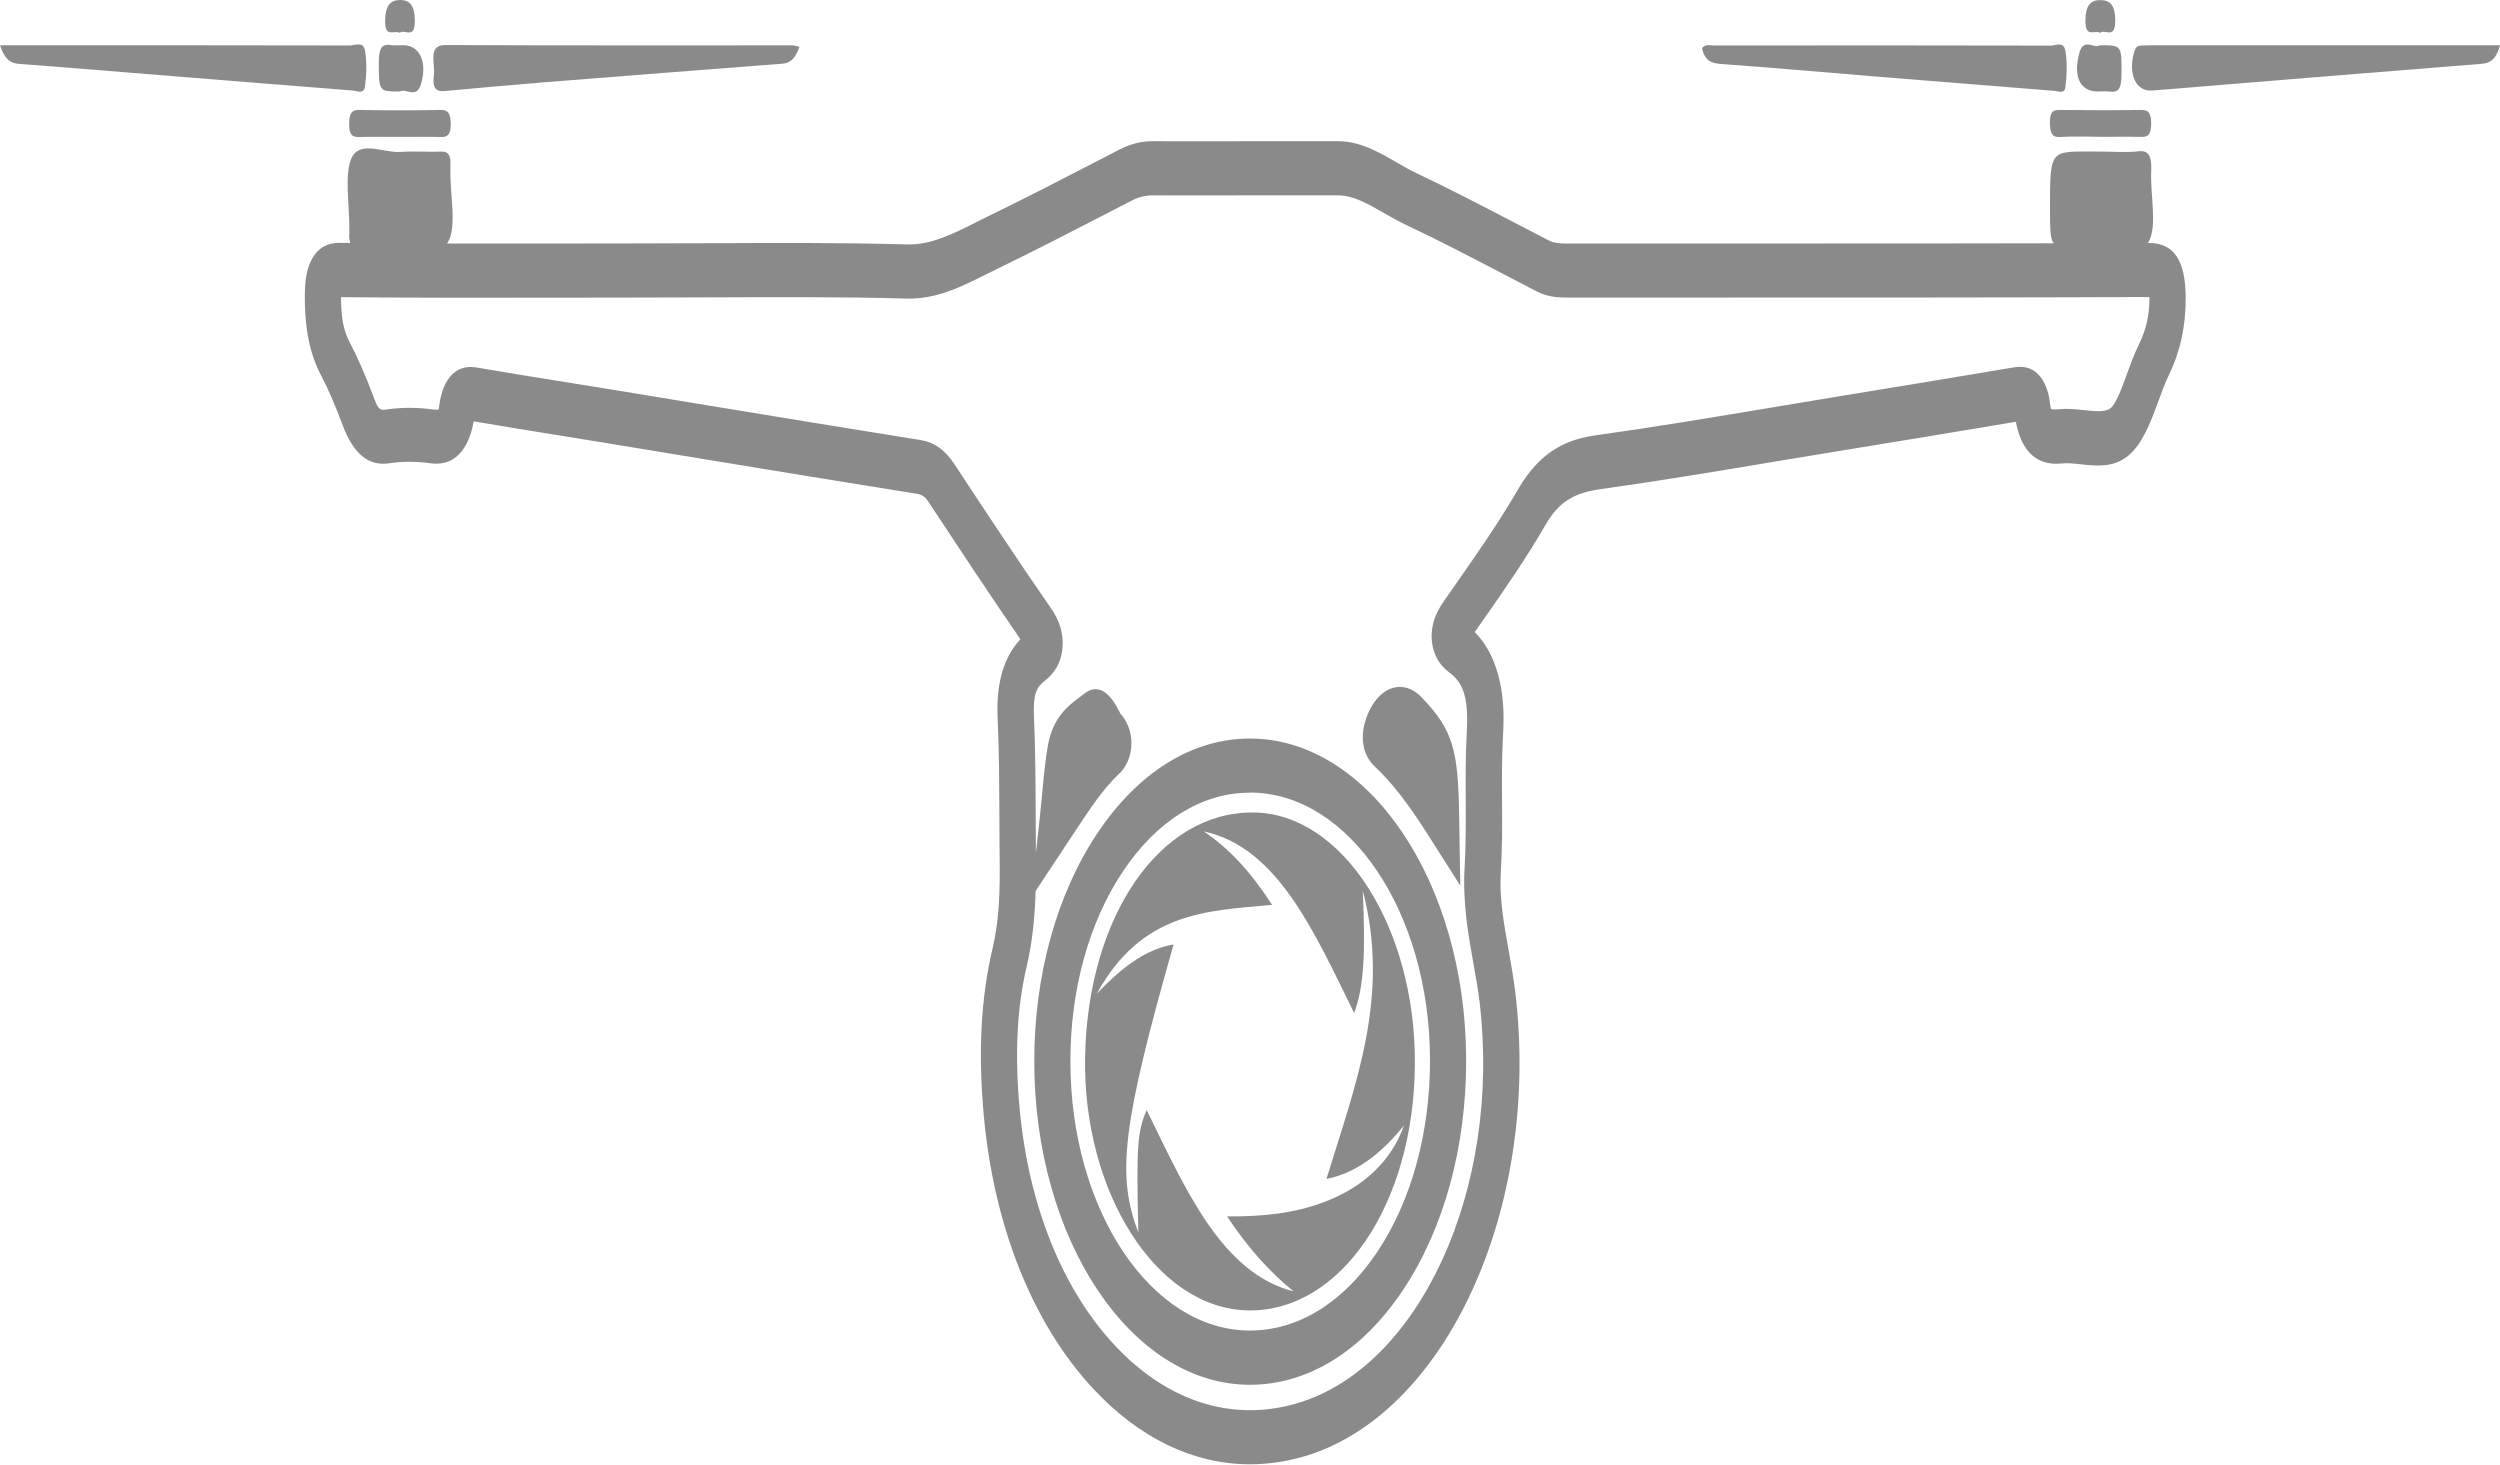
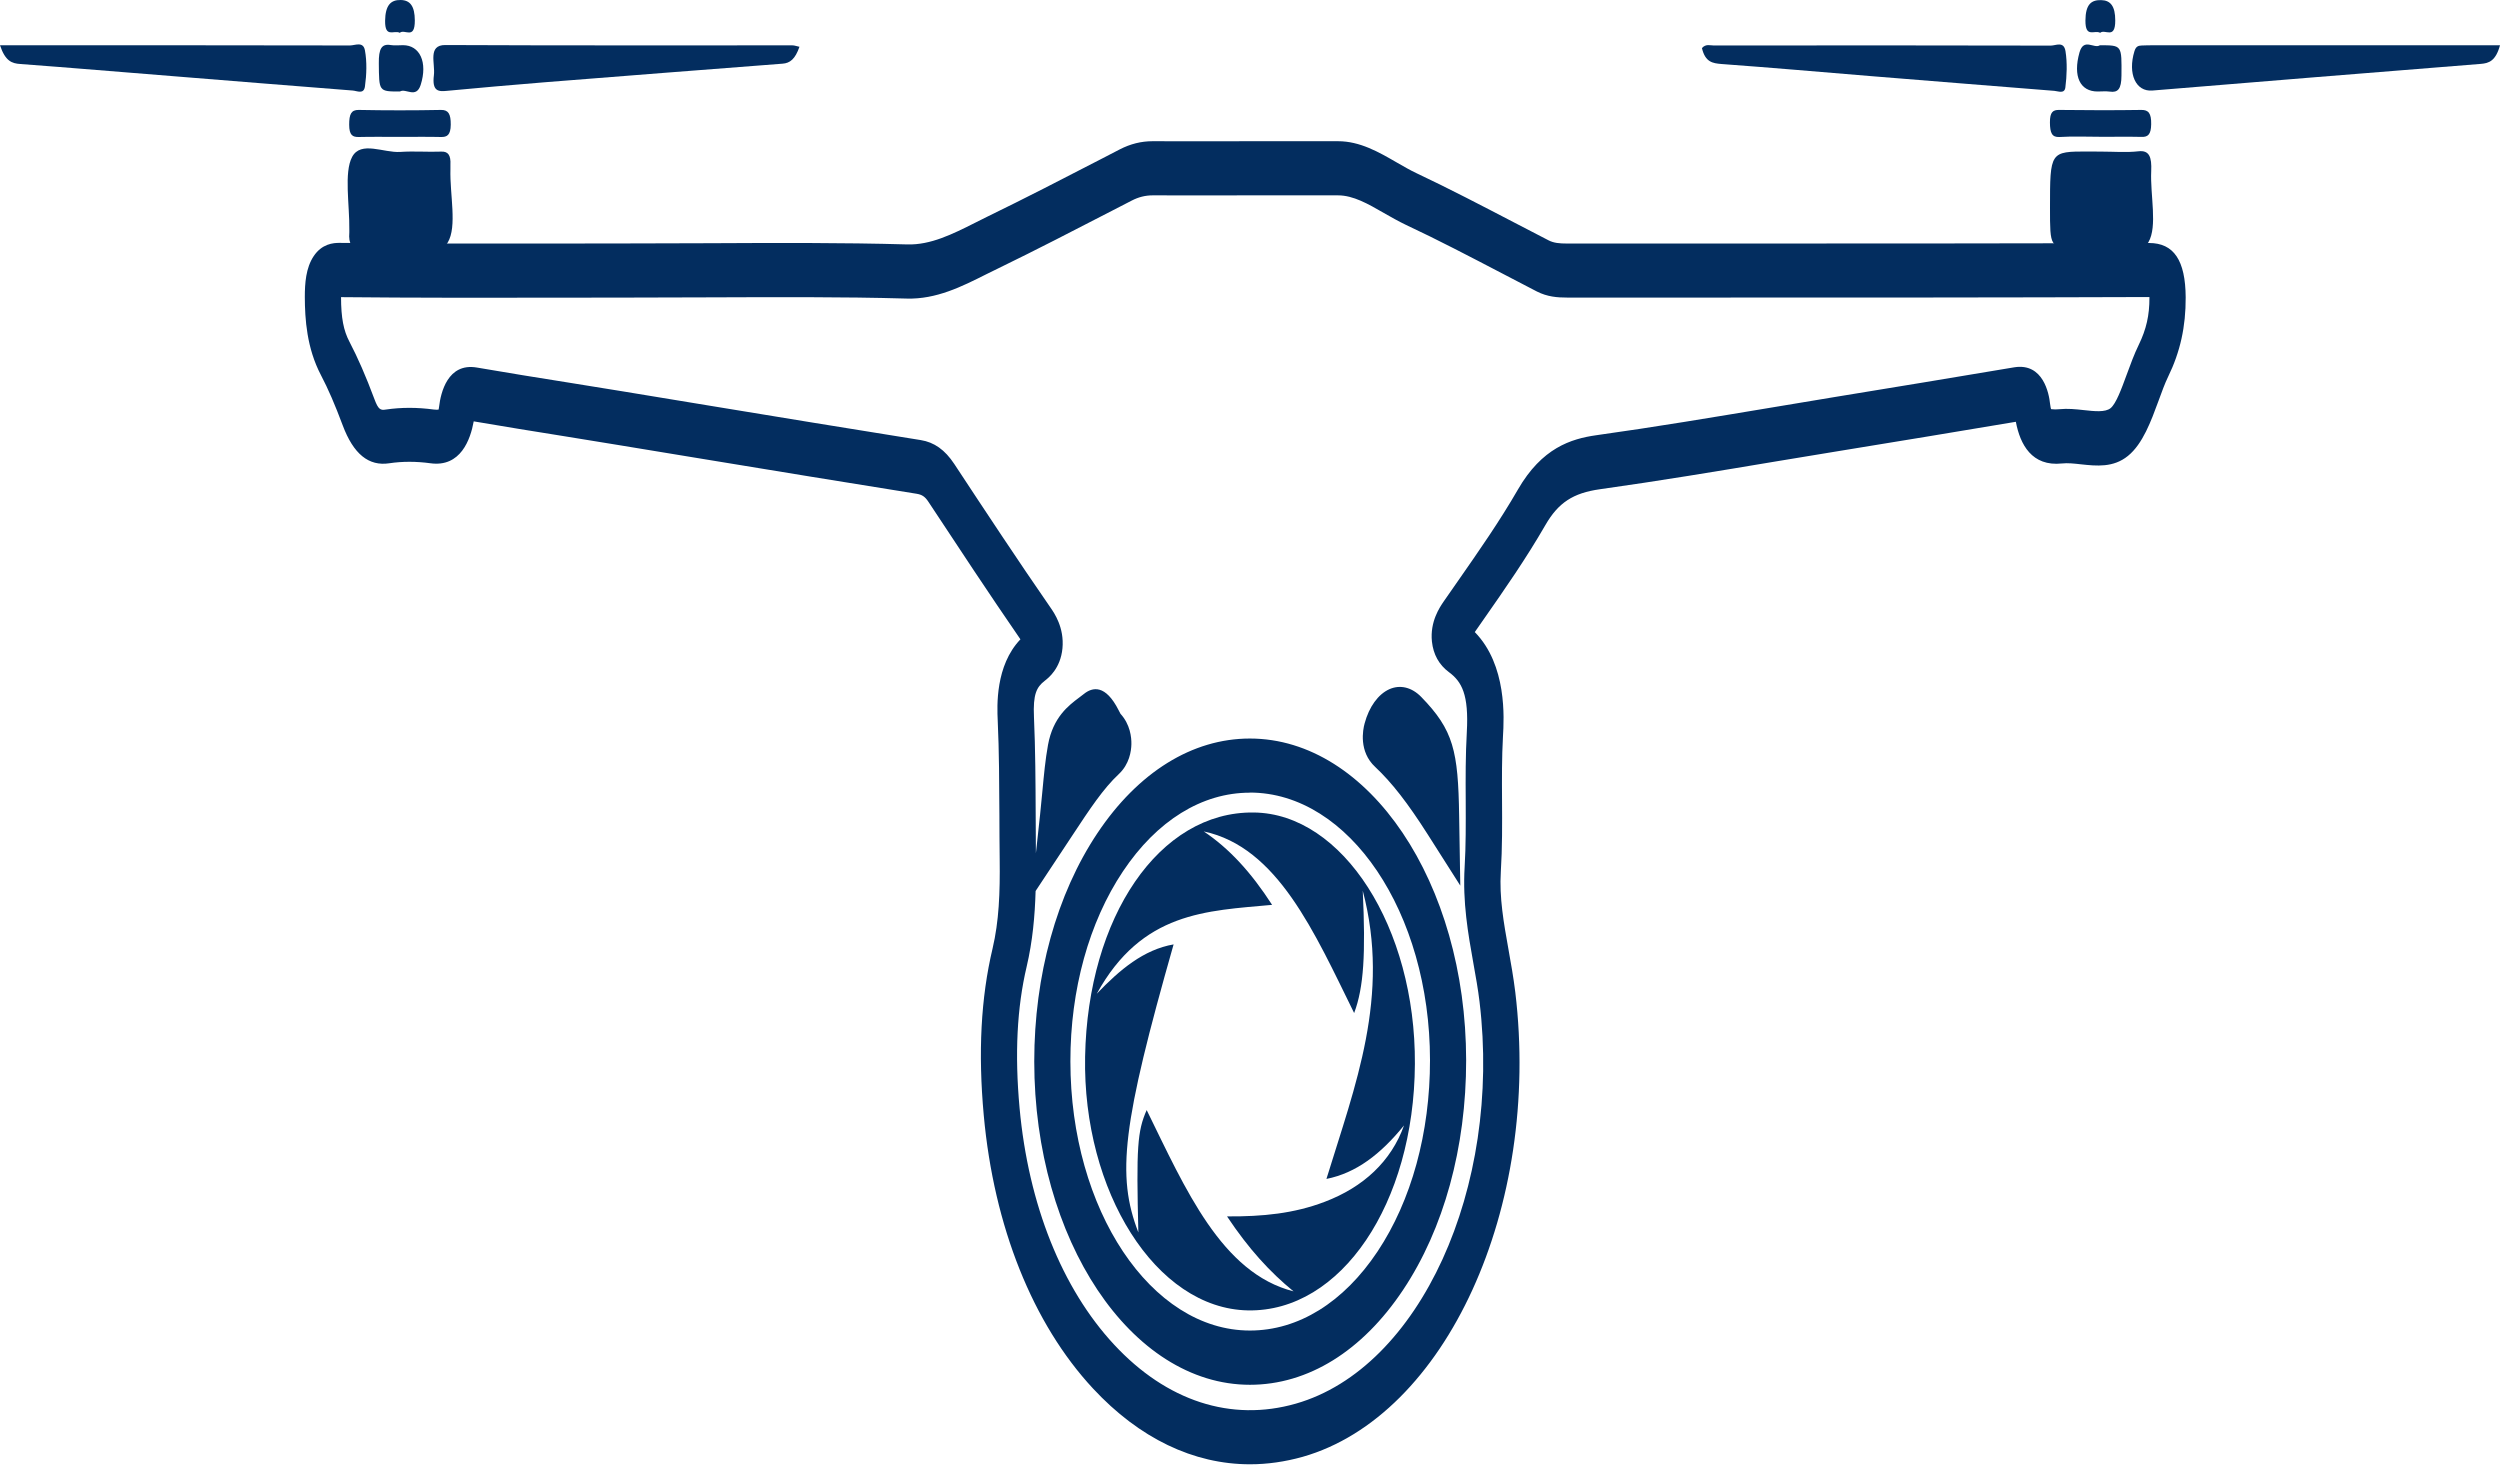
<svg xmlns="http://www.w3.org/2000/svg" width="70" height="41" viewBox="0 0 70 41" fill="none">
-   <path d="M34.998 41C33.423 41 31.902 40.275 30.603 38.877C28.916 37.061 27.829 34.344 27.545 31.227C27.385 29.469 27.464 27.941 27.792 26.558C27.972 25.791 28.003 25.003 27.991 24.051C27.985 23.638 27.985 23.223 27.983 22.807C27.978 21.94 27.976 21.043 27.936 20.172C27.918 19.775 27.867 18.638 28.572 17.901C27.699 16.634 26.834 15.321 25.996 14.051C25.9 13.905 25.817 13.851 25.669 13.826C23.677 13.508 21.686 13.181 19.695 12.853L17.321 12.462C16.825 12.38 16.326 12.301 15.83 12.219C14.975 12.083 14.119 11.944 13.264 11.798C13.173 12.304 12.899 13.09 12.049 12.971C11.652 12.917 11.265 12.917 10.904 12.971C10.323 13.062 9.896 12.711 9.596 11.91C9.381 11.334 9.187 10.885 8.986 10.503C8.589 9.745 8.537 8.936 8.535 8.314C8.535 7.935 8.563 7.502 8.784 7.171C9.011 6.834 9.316 6.795 9.535 6.801C11.591 6.822 13.681 6.822 15.704 6.819L17.722 6.816C18.441 6.816 19.16 6.813 19.879 6.81C21.69 6.801 23.563 6.792 25.406 6.844C26.056 6.862 26.664 6.559 27.304 6.237C27.415 6.183 27.527 6.125 27.638 6.07C28.703 5.552 29.781 4.997 30.824 4.457L31.357 4.181C31.652 4.03 31.952 3.954 32.27 3.954C32.272 3.954 32.274 3.954 32.278 3.954C33.194 3.957 34.109 3.957 35.023 3.954C35.837 3.954 36.651 3.951 37.465 3.954C38.079 3.954 38.604 4.257 39.112 4.551C39.303 4.66 39.485 4.767 39.665 4.851C40.585 5.285 41.506 5.767 42.399 6.231C42.719 6.398 43.041 6.565 43.363 6.731C43.505 6.804 43.663 6.819 43.874 6.819H48.149C52.091 6.819 56.162 6.819 60.166 6.804C60.168 6.804 60.17 6.804 60.172 6.804C60.867 6.804 61.193 7.289 61.199 8.326C61.203 9.145 61.047 9.851 60.707 10.549C60.614 10.74 60.529 10.976 60.438 11.225C60.231 11.789 59.998 12.429 59.583 12.765C59.174 13.099 58.698 13.047 58.276 13.002C58.08 12.98 57.896 12.959 57.736 12.977C56.891 13.068 56.563 12.444 56.444 11.81C54.793 12.089 53.14 12.359 51.489 12.629C50.896 12.726 50.303 12.826 49.707 12.923C48.099 13.193 46.436 13.469 44.795 13.699C44.046 13.805 43.633 14.075 43.272 14.7C42.73 15.64 42.128 16.504 41.545 17.338C41.459 17.459 41.377 17.577 41.293 17.698C42.197 18.62 42.114 20.106 42.083 20.621C42.051 21.203 42.053 21.792 42.057 22.413C42.061 23.062 42.065 23.735 42.023 24.408C41.978 25.133 42.104 25.837 42.237 26.582C42.306 26.967 42.377 27.365 42.428 27.78C43.153 33.811 40.483 39.648 36.475 40.791C35.979 40.93 35.487 41 34.998 41ZM28.997 24.948C28.977 25.639 28.914 26.352 28.746 27.067C28.475 28.217 28.41 29.511 28.548 31.024C28.795 33.726 29.735 36.079 31.195 37.649C32.665 39.232 34.472 39.82 36.283 39.302C39.748 38.313 42.055 33.265 41.427 28.05C41.385 27.698 41.322 27.346 41.255 26.974C41.105 26.134 40.951 25.263 41.01 24.272C41.046 23.672 41.042 23.065 41.04 22.422C41.036 21.795 41.034 21.146 41.071 20.494C41.129 19.448 40.931 19.087 40.57 18.82C40.293 18.614 40.133 18.326 40.094 17.965C40.036 17.404 40.315 17.001 40.42 16.846C40.56 16.643 40.7 16.443 40.842 16.24C41.407 15.43 41.992 14.591 42.503 13.705C43.173 12.544 43.987 12.286 44.698 12.186C46.331 11.959 47.987 11.68 49.592 11.413C50.187 11.313 50.78 11.213 51.376 11.116C53.049 10.843 54.724 10.567 56.397 10.285C57.213 10.152 57.373 11.028 57.401 11.301C57.412 11.401 57.426 11.443 57.43 11.455C57.432 11.452 57.466 11.464 57.549 11.464C57.58 11.464 57.614 11.461 57.659 11.458C57.894 11.434 58.125 11.458 58.347 11.483C58.643 11.516 58.947 11.549 59.097 11.428C59.249 11.304 59.401 10.891 59.546 10.494C59.65 10.212 59.755 9.921 59.887 9.651C60.097 9.218 60.186 8.827 60.184 8.335C60.184 8.329 60.184 8.323 60.184 8.317C60.18 8.317 60.174 8.317 60.168 8.317C56.162 8.332 52.089 8.332 48.149 8.332H43.874C43.608 8.332 43.325 8.311 43.033 8.162C42.711 7.996 42.389 7.829 42.067 7.659C41.182 7.198 40.269 6.719 39.363 6.295C39.153 6.195 38.948 6.076 38.749 5.964C38.308 5.71 37.893 5.47 37.465 5.47C36.651 5.467 35.839 5.47 35.025 5.47C34.109 5.47 33.192 5.473 32.276 5.47C32.274 5.47 32.274 5.47 32.272 5.47C32.068 5.47 31.877 5.519 31.689 5.616L31.156 5.891C30.109 6.431 29.026 6.992 27.952 7.514C27.843 7.565 27.735 7.62 27.626 7.674C26.933 8.023 26.216 8.384 25.388 8.36C23.555 8.308 21.688 8.32 19.883 8.326C19.162 8.329 18.443 8.332 17.722 8.332L15.707 8.335C13.689 8.338 11.603 8.341 9.549 8.32C9.551 8.902 9.618 9.254 9.786 9.572C10.019 10.018 10.242 10.527 10.483 11.173C10.594 11.473 10.655 11.492 10.807 11.467C11.234 11.404 11.684 11.404 12.146 11.467C12.217 11.477 12.259 11.473 12.282 11.467C12.286 11.449 12.292 11.419 12.296 11.377C12.34 11.004 12.533 10.152 13.351 10.291C14.214 10.44 15.079 10.579 15.941 10.716C16.44 10.794 16.938 10.876 17.436 10.958L19.808 11.349C21.799 11.677 23.788 12.004 25.779 12.322C26.16 12.383 26.457 12.595 26.719 12.99C27.596 14.321 28.501 15.694 29.412 17.01C29.52 17.165 29.803 17.574 29.749 18.153C29.694 18.72 29.358 18.981 29.248 19.066C29.024 19.242 28.922 19.436 28.951 20.076C28.991 20.988 28.995 21.91 28.999 22.801C29.001 23.165 29.001 23.529 29.005 23.893L29.123 22.804C29.149 22.568 29.169 22.35 29.188 22.143C29.23 21.695 29.269 21.273 29.344 20.858C29.485 20.079 29.925 19.751 30.215 19.533C30.259 19.499 30.304 19.466 30.346 19.433C30.589 19.236 30.954 19.157 31.324 19.891C31.341 19.924 31.357 19.957 31.373 19.985C31.646 20.285 31.683 20.645 31.679 20.837C31.675 21.031 31.624 21.395 31.328 21.673C30.889 22.083 30.512 22.656 30.036 23.377L28.997 24.948ZM34.998 38.774C31.669 38.774 28.961 34.711 28.959 29.721C28.959 27.307 29.587 25.036 30.727 23.329C31.867 21.622 33.384 20.679 34.996 20.679C38.332 20.679 41.05 24.721 41.052 29.687C41.054 32.125 40.427 34.408 39.286 36.118C38.146 37.831 36.623 38.774 34.998 38.774ZM34.996 21.437V22.195C33.654 22.195 32.392 22.977 31.442 24.399C30.492 25.821 29.969 27.71 29.971 29.718C29.971 33.874 32.228 37.255 34.998 37.255C36.352 37.255 37.619 36.47 38.569 35.045C39.519 33.62 40.042 31.716 40.04 29.684C40.038 25.551 37.775 22.192 34.996 22.192V21.437ZM40.888 24.797L39.985 23.377C39.414 22.48 38.972 21.913 38.507 21.476C38.041 21.046 38.16 20.433 38.209 20.257C38.334 19.791 38.587 19.442 38.899 19.299C39.203 19.163 39.529 19.242 39.795 19.515C40.7 20.445 40.828 21.025 40.856 22.838L40.888 24.797Z" fill="#8A8A8A" />
-   <path d="M70 1.268C69.879 1.71 69.688 1.771 69.461 1.789C66.397 2.032 63.333 2.283 60.268 2.535C59.802 2.574 59.571 2.068 59.764 1.434C59.81 1.283 59.887 1.28 59.97 1.274C60.084 1.268 60.199 1.268 60.313 1.268C63.369 1.268 66.427 1.268 69.484 1.268C69.64 1.268 69.796 1.268 70 1.268Z" fill="#8A8A8A" />
-   <path d="M0 1.267C0.172 1.267 0.296 1.267 0.421 1.267C3.546 1.267 6.672 1.267 9.797 1.273C9.943 1.273 10.17 1.149 10.218 1.41C10.277 1.725 10.265 2.095 10.218 2.423C10.186 2.65 9.997 2.544 9.878 2.535C8.197 2.404 6.518 2.268 4.837 2.132C3.415 2.019 1.991 1.898 0.567 1.792C0.338 1.777 0.148 1.716 0 1.267Z" fill="#8A8A8A" />
-   <path d="M47.654 1.346C47.765 1.222 47.883 1.274 47.99 1.274C51.134 1.271 54.279 1.268 57.422 1.277C57.564 1.277 57.787 1.143 57.834 1.434C57.886 1.756 57.872 2.12 57.83 2.45C57.805 2.635 57.629 2.553 57.524 2.544C55.827 2.411 54.129 2.271 52.432 2.135C51.02 2.019 49.608 1.895 48.197 1.792C47.958 1.771 47.747 1.744 47.654 1.346Z" fill="#8A8A8A" />
-   <path d="M22.385 1.31C22.264 1.658 22.118 1.768 21.911 1.783C19.689 1.953 17.467 2.128 15.245 2.304C14.334 2.377 13.423 2.459 12.511 2.544C12.292 2.565 12.09 2.571 12.149 2.107C12.191 1.78 11.966 1.258 12.469 1.261C15.709 1.276 18.948 1.27 22.189 1.27C22.245 1.27 22.298 1.292 22.385 1.31Z" fill="#8A8A8A" />
-   <path d="M11.278 6.934C10.82 6.934 10.449 6.919 10.079 6.94C9.858 6.953 9.754 6.843 9.781 6.507C9.783 6.486 9.781 6.464 9.781 6.443C9.791 5.74 9.627 4.827 9.86 4.393C10.105 3.936 10.741 4.284 11.207 4.254C11.591 4.227 11.976 4.26 12.361 4.245C12.543 4.239 12.627 4.342 12.612 4.615C12.61 4.657 12.614 4.7 12.612 4.742C12.592 5.443 12.805 6.343 12.537 6.789C12.268 7.244 11.654 6.862 11.278 6.934Z" fill="#8A8A8A" />
-   <path d="M58.85 4.245C59.193 4.245 59.537 4.275 59.879 4.236C60.179 4.202 60.252 4.393 60.234 4.791C60.203 5.47 60.416 6.34 60.155 6.783C59.885 7.237 59.294 6.886 58.844 6.928C58.603 6.952 58.358 6.931 58.115 6.931C57.4 6.931 57.4 6.931 57.4 5.827C57.4 4.242 57.4 4.242 58.463 4.242C58.593 4.245 58.723 4.245 58.85 4.245Z" fill="#8A8A8A" />
-   <path d="M11.197 3.833C10.812 3.833 10.429 3.827 10.044 3.836C9.876 3.839 9.777 3.79 9.777 3.49C9.777 3.199 9.832 3.075 10.044 3.078C10.812 3.093 11.579 3.093 12.349 3.078C12.556 3.075 12.623 3.193 12.621 3.49C12.618 3.787 12.515 3.839 12.349 3.836C11.966 3.827 11.582 3.833 11.197 3.833Z" fill="#8A8A8A" />
-   <path d="M58.818 3.83C58.435 3.83 58.05 3.812 57.667 3.836C57.455 3.848 57.4 3.724 57.398 3.429C57.396 3.138 57.483 3.075 57.657 3.078C58.425 3.087 59.19 3.09 59.958 3.078C60.157 3.075 60.239 3.172 60.233 3.481C60.229 3.766 60.14 3.839 59.968 3.833C59.585 3.824 59.2 3.833 58.818 3.83Z" fill="#8A8A8A" />
-   <path d="M11.198 2.562C10.599 2.562 10.615 2.562 10.607 1.765C10.603 1.374 10.68 1.216 10.943 1.262C11.055 1.28 11.17 1.265 11.284 1.265C11.754 1.265 11.982 1.741 11.778 2.38C11.65 2.771 11.365 2.462 11.198 2.562Z" fill="#8A8A8A" />
-   <path d="M58.798 1.267C59.423 1.267 59.407 1.267 59.401 2.116C59.399 2.498 59.3 2.598 59.073 2.565C58.962 2.55 58.846 2.562 58.733 2.562C58.245 2.562 58.036 2.144 58.226 1.467C58.348 1.046 58.636 1.377 58.798 1.267Z" fill="#8A8A8A" />
-   <path d="M11.194 0.919C11.036 0.831 10.777 1.08 10.783 0.582C10.789 0.146 10.943 -0.006 11.22 0C11.486 0.006 11.613 0.173 11.615 0.573C11.617 1.131 11.328 0.798 11.194 0.919Z" fill="#8A8A8A" />
-   <path d="M58.804 0.919C58.646 0.828 58.39 1.08 58.392 0.576C58.395 0.124 58.554 -0.003 58.83 0.003C59.097 0.009 59.227 0.173 59.227 0.573C59.229 1.122 58.939 0.801 58.804 0.919Z" fill="#8A8A8A" />
-   <path d="M39.617 29.793C39.595 33.699 37.549 36.74 34.941 36.691C32.362 36.643 30.312 33.35 30.383 29.584C30.458 25.676 32.459 22.716 35.105 22.75C37.596 22.777 39.639 25.967 39.617 29.793ZM33.705 23.28C34.412 23.753 35.026 24.417 35.619 25.336C33.782 25.506 31.975 25.524 30.709 27.826C31.352 27.152 32.024 26.588 32.861 26.443C31.428 31.479 31.256 32.907 31.874 34.508C31.815 32.131 31.846 31.673 32.107 31.082C33.193 33.292 34.201 35.645 36.219 36.158C35.562 35.621 34.967 34.975 34.357 34.059C35.358 34.066 36.235 33.978 37.094 33.65C38.177 33.238 38.951 32.519 39.313 31.512C38.657 32.319 37.973 32.844 37.14 33.01C37.948 30.381 38.937 27.895 38.157 24.939C38.24 26.707 38.187 27.644 37.916 28.365C36.806 26.112 35.775 23.72 33.705 23.28Z" fill="#8A8A8A" />
+   <path d="M34.998 41C33.423 41 31.902 40.275 30.603 38.877C28.916 37.061 27.829 34.344 27.545 31.227C27.385 29.469 27.464 27.941 27.792 26.558C27.972 25.791 28.003 25.003 27.991 24.051C27.985 23.638 27.985 23.223 27.983 22.807C27.978 21.94 27.976 21.043 27.936 20.172C27.918 19.775 27.867 18.638 28.572 17.901C27.699 16.634 26.834 15.321 25.996 14.051C25.9 13.905 25.817 13.851 25.669 13.826C23.677 13.508 21.686 13.181 19.695 12.853L17.321 12.462C16.825 12.38 16.326 12.301 15.83 12.219C14.975 12.083 14.119 11.944 13.264 11.798C13.173 12.304 12.899 13.09 12.049 12.971C11.652 12.917 11.265 12.917 10.904 12.971C10.323 13.062 9.896 12.711 9.596 11.91C9.381 11.334 9.187 10.885 8.986 10.503C8.589 9.745 8.537 8.936 8.535 8.314C8.535 7.935 8.563 7.502 8.784 7.171C9.011 6.834 9.316 6.795 9.535 6.801C11.591 6.822 13.681 6.822 15.704 6.819L17.722 6.816C18.441 6.816 19.16 6.813 19.879 6.81C21.69 6.801 23.563 6.792 25.406 6.844C26.056 6.862 26.664 6.559 27.304 6.237C27.415 6.183 27.527 6.125 27.638 6.07C28.703 5.552 29.781 4.997 30.824 4.457L31.357 4.181C31.652 4.03 31.952 3.954 32.27 3.954C32.272 3.954 32.274 3.954 32.278 3.954C33.194 3.957 34.109 3.957 35.023 3.954C35.837 3.954 36.651 3.951 37.465 3.954C38.079 3.954 38.604 4.257 39.112 4.551C39.303 4.66 39.485 4.767 39.665 4.851C40.585 5.285 41.506 5.767 42.399 6.231C42.719 6.398 43.041 6.565 43.363 6.731C43.505 6.804 43.663 6.819 43.874 6.819H48.149C52.091 6.819 56.162 6.819 60.166 6.804C60.168 6.804 60.17 6.804 60.172 6.804C60.867 6.804 61.193 7.289 61.199 8.326C61.203 9.145 61.047 9.851 60.707 10.549C60.614 10.74 60.529 10.976 60.438 11.225C60.231 11.789 59.998 12.429 59.583 12.765C59.174 13.099 58.698 13.047 58.276 13.002C58.08 12.98 57.896 12.959 57.736 12.977C56.891 13.068 56.563 12.444 56.444 11.81C54.793 12.089 53.14 12.359 51.489 12.629C50.896 12.726 50.303 12.826 49.707 12.923C48.099 13.193 46.436 13.469 44.795 13.699C44.046 13.805 43.633 14.075 43.272 14.7C42.73 15.64 42.128 16.504 41.545 17.338C41.459 17.459 41.377 17.577 41.294 17.698C42.197 18.62 42.114 20.106 42.083 20.621C42.051 21.203 42.053 21.792 42.057 22.413C42.061 23.062 42.065 23.735 42.023 24.408C41.978 25.133 42.104 25.837 42.237 26.582C42.306 26.967 42.377 27.365 42.428 27.78C43.153 33.811 40.483 39.648 36.475 40.791C35.979 40.93 35.487 41 34.998 41ZM28.997 24.948C28.977 25.639 28.914 26.352 28.746 27.067C28.475 28.217 28.41 29.511 28.548 31.024C28.795 33.726 29.735 36.079 31.195 37.649C32.665 39.232 34.472 39.82 36.283 39.302C39.748 38.313 42.055 33.265 41.427 28.05C41.385 27.698 41.322 27.346 41.255 26.974C41.105 26.134 40.951 25.263 41.01 24.272C41.046 23.672 41.042 23.065 41.04 22.422C41.036 21.795 41.034 21.146 41.071 20.494C41.129 19.448 40.931 19.087 40.57 18.82C40.293 18.614 40.133 18.326 40.094 17.965C40.036 17.404 40.315 17.001 40.42 16.846C40.56 16.643 40.7 16.443 40.842 16.24C41.407 15.43 41.992 14.591 42.503 13.705C43.173 12.544 43.987 12.286 44.698 12.186C46.331 11.959 47.987 11.68 49.592 11.413C50.187 11.313 50.78 11.213 51.376 11.116C53.049 10.843 54.724 10.567 56.397 10.285C57.213 10.152 57.373 11.028 57.401 11.301C57.412 11.401 57.426 11.443 57.43 11.455C57.432 11.452 57.466 11.464 57.549 11.464C57.58 11.464 57.614 11.461 57.659 11.458C57.894 11.434 58.125 11.458 58.347 11.483C58.643 11.516 58.947 11.549 59.097 11.428C59.249 11.304 59.401 10.891 59.546 10.494C59.65 10.212 59.755 9.921 59.887 9.651C60.097 9.218 60.186 8.827 60.184 8.335C60.184 8.329 60.184 8.323 60.184 8.317C60.18 8.317 60.174 8.317 60.168 8.317C56.162 8.332 52.089 8.332 48.149 8.332H43.874C43.608 8.332 43.325 8.311 43.033 8.162C42.711 7.996 42.389 7.829 42.067 7.659C41.182 7.198 40.269 6.719 39.363 6.295C39.153 6.195 38.948 6.076 38.749 5.964C38.308 5.71 37.893 5.47 37.465 5.47C36.651 5.467 35.839 5.47 35.025 5.47C34.109 5.47 33.192 5.473 32.276 5.47C32.274 5.47 32.274 5.47 32.272 5.47C32.068 5.47 31.877 5.519 31.689 5.616L31.156 5.891C30.109 6.431 29.026 6.992 27.952 7.514C27.843 7.565 27.735 7.62 27.626 7.674C26.933 8.023 26.216 8.384 25.388 8.36C23.555 8.308 21.688 8.32 19.883 8.326C19.162 8.329 18.443 8.332 17.722 8.332L15.707 8.335C13.689 8.338 11.603 8.341 9.549 8.32C9.551 8.902 9.618 9.254 9.786 9.572C10.019 10.018 10.242 10.527 10.483 11.173C10.594 11.473 10.655 11.492 10.807 11.467C11.234 11.404 11.684 11.404 12.146 11.467C12.217 11.477 12.259 11.473 12.282 11.467C12.286 11.449 12.292 11.419 12.296 11.377C12.34 11.004 12.533 10.152 13.351 10.291C14.214 10.44 15.079 10.579 15.941 10.716C16.44 10.794 16.938 10.876 17.436 10.958L19.808 11.349C21.799 11.677 23.788 12.004 25.779 12.322C26.16 12.383 26.457 12.595 26.719 12.99C27.596 14.321 28.501 15.694 29.412 17.01C29.52 17.165 29.803 17.574 29.749 18.153C29.694 18.72 29.358 18.981 29.248 19.066C29.024 19.242 28.922 19.436 28.951 20.076C28.991 20.988 28.995 21.91 28.999 22.801C29.001 23.165 29.001 23.529 29.005 23.893L29.123 22.804C29.149 22.568 29.169 22.35 29.188 22.143C29.23 21.695 29.269 21.273 29.344 20.858C29.485 20.079 29.925 19.751 30.215 19.533C30.259 19.499 30.304 19.466 30.346 19.433C30.589 19.236 30.954 19.157 31.324 19.891C31.341 19.924 31.357 19.957 31.373 19.985C31.646 20.285 31.683 20.645 31.679 20.837C31.675 21.031 31.624 21.395 31.328 21.673C30.889 22.083 30.512 22.656 30.036 23.377L28.997 24.948ZM34.998 38.774C31.669 38.774 28.961 34.711 28.959 29.721C28.959 27.307 29.587 25.036 30.727 23.329C31.867 21.622 33.384 20.679 34.996 20.679C38.332 20.679 41.05 24.721 41.052 29.687C41.054 32.125 40.427 34.408 39.286 36.118C38.146 37.831 36.623 38.774 34.998 38.774ZM34.996 21.437V22.195C33.654 22.195 32.392 22.977 31.442 24.399C30.492 25.821 29.969 27.71 29.971 29.718C29.971 33.874 32.228 37.255 34.998 37.255C36.352 37.255 37.619 36.47 38.569 35.045C39.519 33.62 40.042 31.716 40.04 29.684C40.038 25.551 37.775 22.192 34.996 22.192V21.437ZM40.888 24.797L39.985 23.377C39.414 22.48 38.972 21.913 38.507 21.476C38.041 21.046 38.16 20.433 38.209 20.257C38.334 19.791 38.587 19.442 38.899 19.299C39.203 19.163 39.529 19.242 39.795 19.515C40.7 20.445 40.828 21.025 40.856 22.838L40.888 24.797Z" fill="#032D5F" />
+   <path d="M70 1.268C69.879 1.71 69.688 1.771 69.461 1.789C66.397 2.032 63.333 2.283 60.268 2.535C59.802 2.574 59.571 2.068 59.764 1.434C59.81 1.283 59.887 1.28 59.97 1.274C60.084 1.268 60.199 1.268 60.313 1.268C63.369 1.268 66.427 1.268 69.484 1.268C69.64 1.268 69.796 1.268 70 1.268Z" fill="#032D5F" />
+   <path d="M0 1.267C0.172 1.267 0.296 1.267 0.421 1.267C3.546 1.267 6.672 1.267 9.797 1.273C9.943 1.273 10.17 1.149 10.218 1.41C10.277 1.725 10.265 2.095 10.218 2.423C10.186 2.65 9.997 2.544 9.878 2.535C8.197 2.404 6.518 2.268 4.837 2.132C3.415 2.019 1.991 1.898 0.567 1.792C0.338 1.777 0.148 1.716 0 1.267Z" fill="#032D5F" />
+   <path d="M47.654 1.346C47.765 1.222 47.883 1.274 47.99 1.274C51.134 1.271 54.279 1.268 57.422 1.277C57.564 1.277 57.787 1.143 57.834 1.434C57.886 1.756 57.872 2.12 57.83 2.45C57.805 2.635 57.629 2.553 57.524 2.544C55.827 2.411 54.129 2.271 52.432 2.135C51.02 2.019 49.608 1.895 48.197 1.792C47.958 1.771 47.747 1.744 47.654 1.346Z" fill="#032D5F" />
+   <path d="M22.385 1.31C22.264 1.658 22.118 1.768 21.911 1.783C19.689 1.953 17.467 2.128 15.245 2.304C14.334 2.377 13.423 2.459 12.511 2.544C12.292 2.565 12.09 2.571 12.149 2.107C12.191 1.78 11.966 1.258 12.469 1.261C15.709 1.276 18.948 1.27 22.189 1.27C22.245 1.27 22.298 1.292 22.385 1.31Z" fill="#032D5F" />
+   <path d="M11.278 6.934C10.82 6.934 10.449 6.919 10.079 6.94C9.858 6.953 9.754 6.843 9.781 6.507C9.783 6.486 9.781 6.464 9.781 6.443C9.791 5.74 9.627 4.827 9.86 4.393C10.105 3.936 10.741 4.284 11.207 4.254C11.591 4.227 11.976 4.26 12.361 4.245C12.543 4.239 12.627 4.342 12.612 4.615C12.61 4.657 12.614 4.7 12.612 4.742C12.592 5.443 12.805 6.343 12.537 6.789C12.268 7.244 11.654 6.862 11.278 6.934Z" fill="#032D5F" />
+   <path d="M58.85 4.245C59.193 4.245 59.537 4.275 59.879 4.236C60.179 4.202 60.252 4.393 60.234 4.791C60.203 5.47 60.416 6.34 60.155 6.783C59.885 7.237 59.294 6.886 58.844 6.928C58.603 6.952 58.358 6.931 58.115 6.931C57.4 6.931 57.4 6.931 57.4 5.827C57.4 4.242 57.4 4.242 58.463 4.242C58.593 4.245 58.723 4.245 58.85 4.245Z" fill="#032D5F" />
+   <path d="M11.197 3.833C10.812 3.833 10.429 3.827 10.044 3.836C9.876 3.839 9.777 3.79 9.777 3.49C9.777 3.199 9.832 3.075 10.044 3.078C10.812 3.093 11.579 3.093 12.349 3.078C12.556 3.075 12.623 3.193 12.621 3.49C12.618 3.787 12.515 3.839 12.349 3.836C11.966 3.827 11.582 3.833 11.197 3.833Z" fill="#032D5F" />
+   <path d="M58.818 3.83C58.435 3.83 58.05 3.812 57.667 3.836C57.455 3.848 57.4 3.724 57.398 3.429C57.396 3.138 57.483 3.075 57.657 3.078C58.425 3.087 59.19 3.09 59.958 3.078C60.157 3.075 60.239 3.172 60.233 3.481C60.229 3.766 60.14 3.839 59.968 3.833C59.585 3.824 59.2 3.833 58.818 3.83Z" fill="#032D5F" />
+   <path d="M11.198 2.562C10.599 2.562 10.615 2.562 10.607 1.765C10.603 1.374 10.68 1.216 10.943 1.262C11.055 1.28 11.17 1.265 11.284 1.265C11.754 1.265 11.982 1.741 11.778 2.38C11.65 2.771 11.365 2.462 11.198 2.562Z" fill="#032D5F" />
+   <path d="M58.798 1.267C59.423 1.267 59.407 1.267 59.401 2.116C59.399 2.498 59.3 2.598 59.073 2.565C58.962 2.55 58.846 2.562 58.733 2.562C58.245 2.562 58.036 2.144 58.226 1.467C58.348 1.046 58.636 1.377 58.798 1.267Z" fill="#032D5F" />
+   <path d="M11.194 0.919C11.036 0.831 10.777 1.08 10.783 0.582C10.789 0.146 10.943 -0.006 11.22 0C11.486 0.006 11.613 0.173 11.615 0.573C11.617 1.131 11.328 0.798 11.194 0.919Z" fill="#032D5F" />
+   <path d="M58.804 0.919C58.646 0.828 58.39 1.08 58.392 0.576C58.395 0.124 58.554 -0.003 58.83 0.003C59.097 0.009 59.227 0.173 59.227 0.573C59.229 1.122 58.939 0.801 58.804 0.919Z" fill="#032D5F" />
+   <path d="M39.617 29.793C39.595 33.699 37.549 36.74 34.941 36.691C32.362 36.643 30.312 33.35 30.383 29.584C30.458 25.676 32.459 22.716 35.105 22.75C37.596 22.777 39.639 25.967 39.617 29.793ZM33.705 23.28C34.412 23.753 35.026 24.417 35.619 25.336C33.782 25.506 31.975 25.524 30.709 27.826C31.352 27.152 32.024 26.588 32.861 26.443C31.428 31.479 31.256 32.907 31.874 34.508C31.815 32.131 31.846 31.673 32.107 31.082C33.193 33.292 34.201 35.645 36.219 36.158C35.562 35.621 34.967 34.975 34.357 34.059C35.358 34.066 36.235 33.978 37.094 33.65C38.177 33.238 38.951 32.519 39.313 31.512C38.657 32.319 37.973 32.844 37.14 33.01C37.948 30.381 38.937 27.895 38.157 24.939C38.24 26.707 38.187 27.644 37.916 28.365C36.806 26.112 35.775 23.72 33.705 23.28Z" fill="#032D5F" />
</svg>
